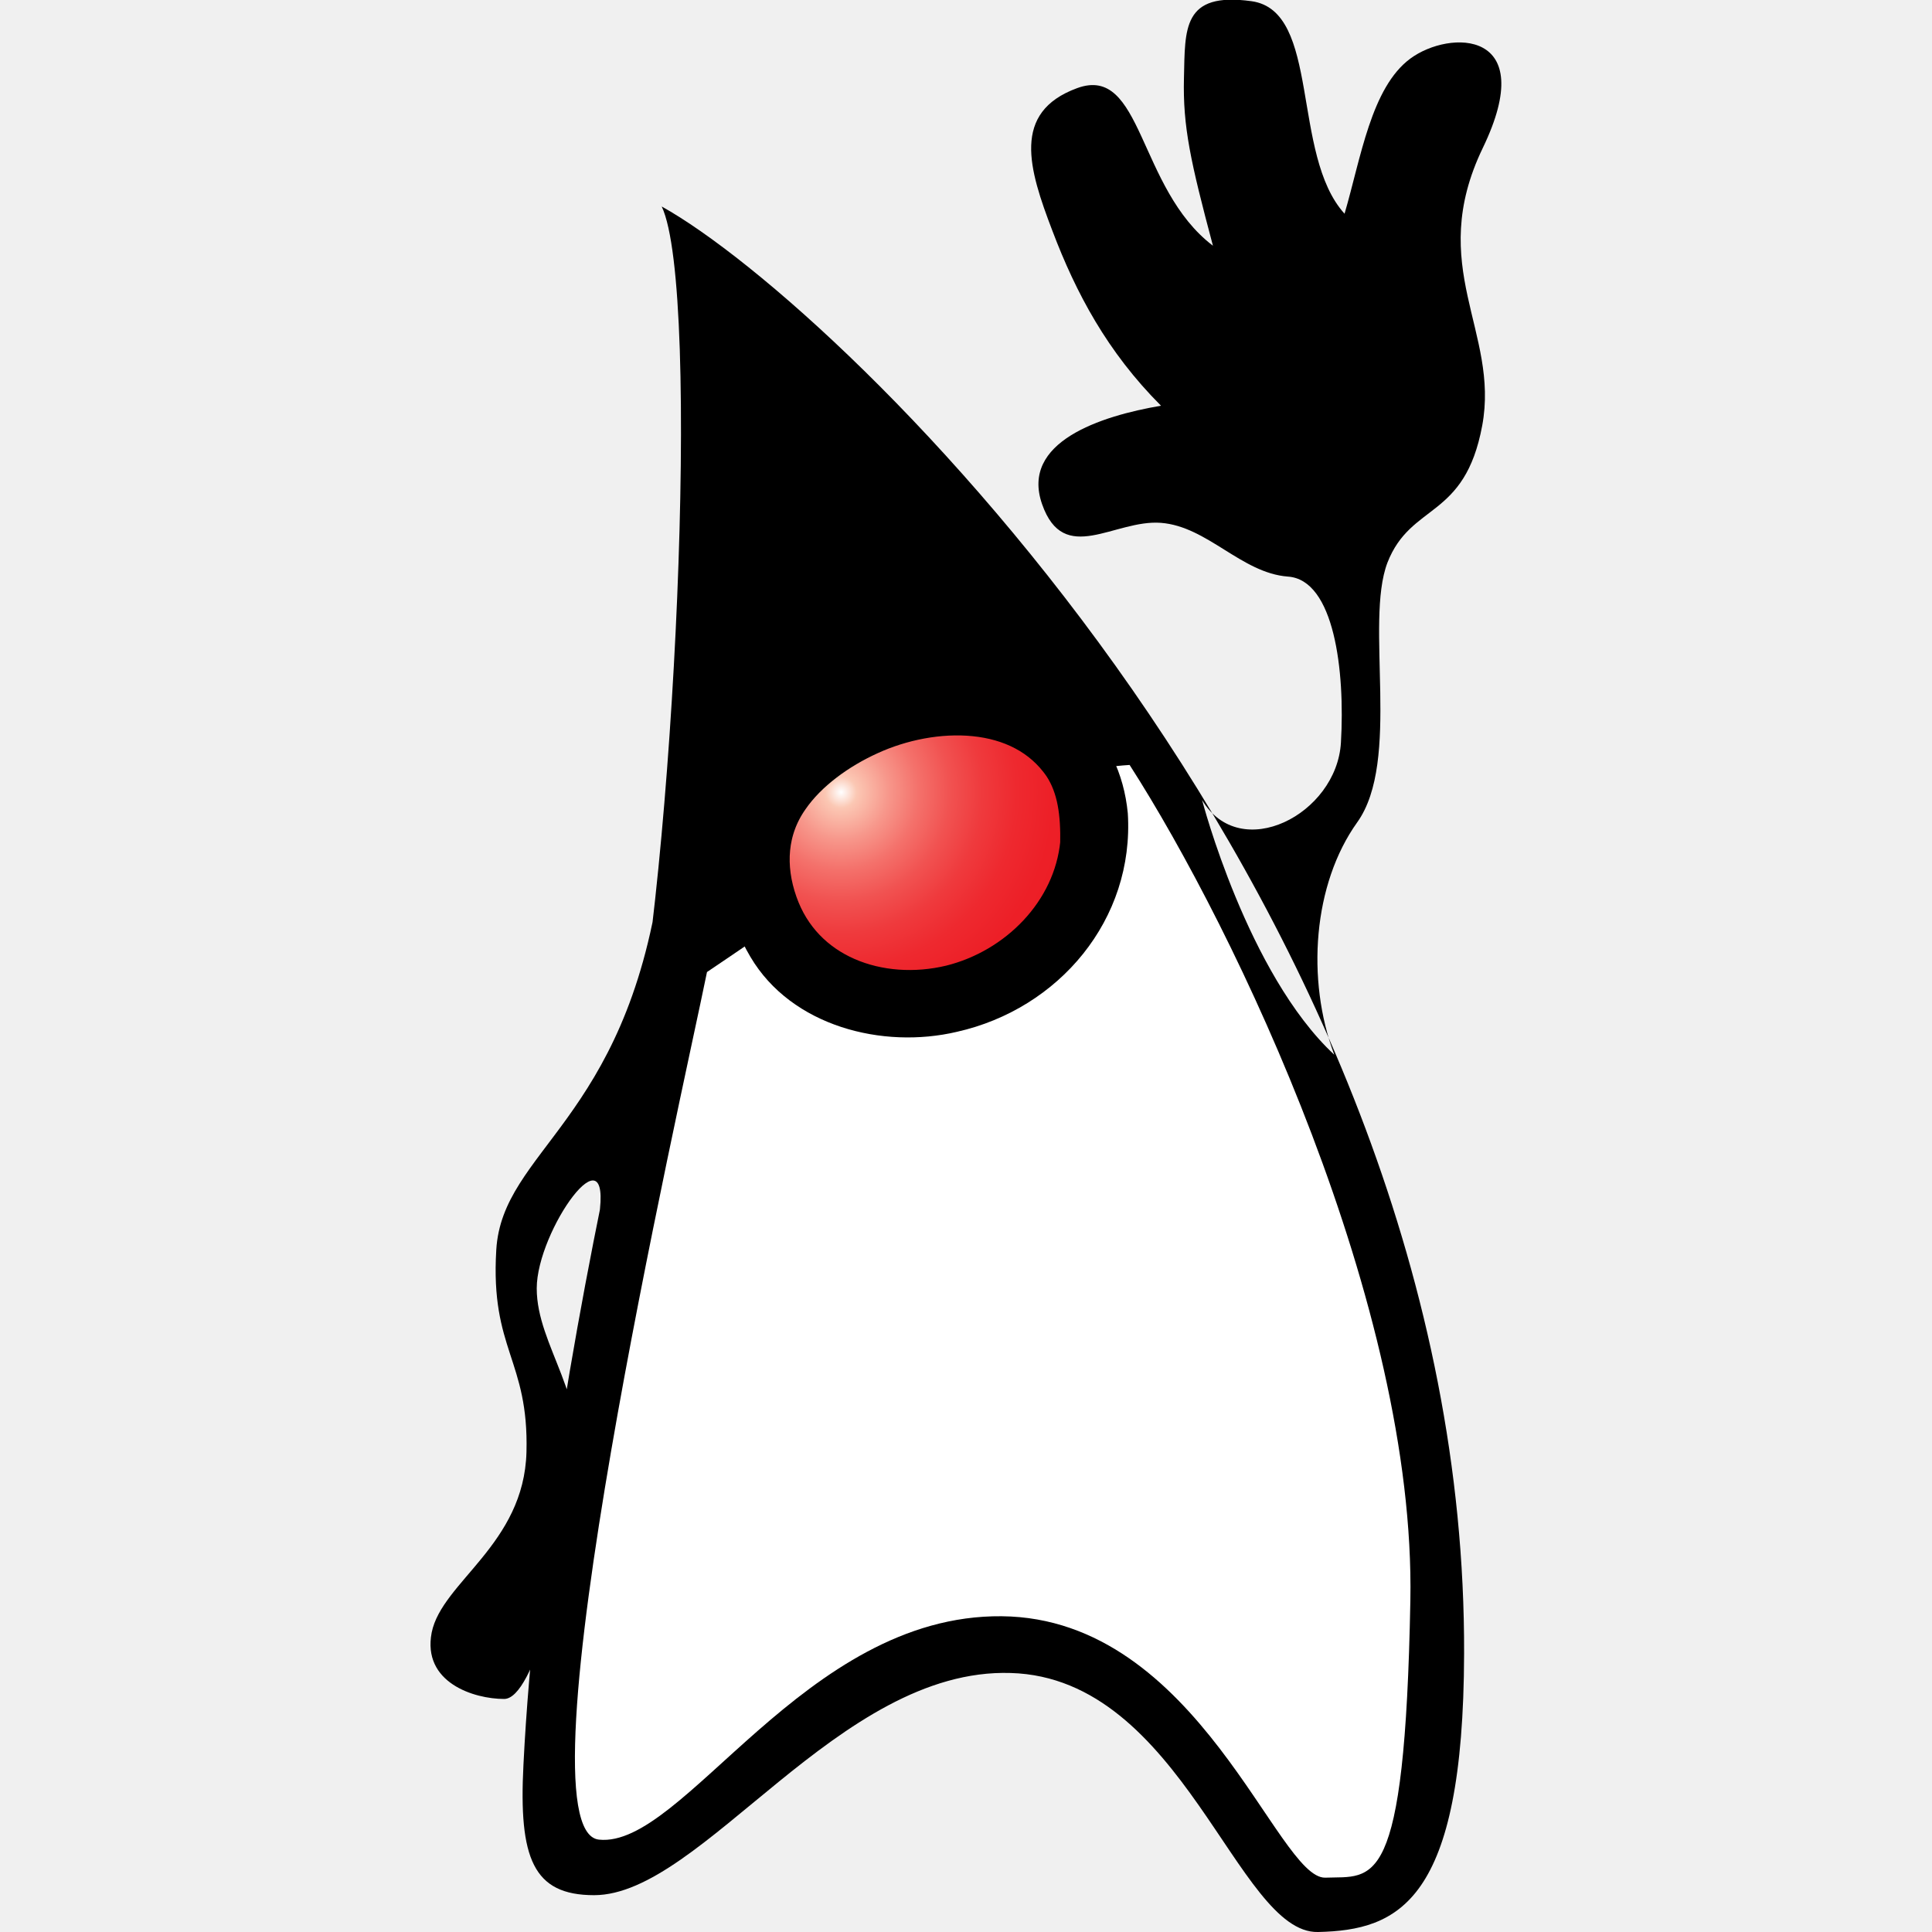
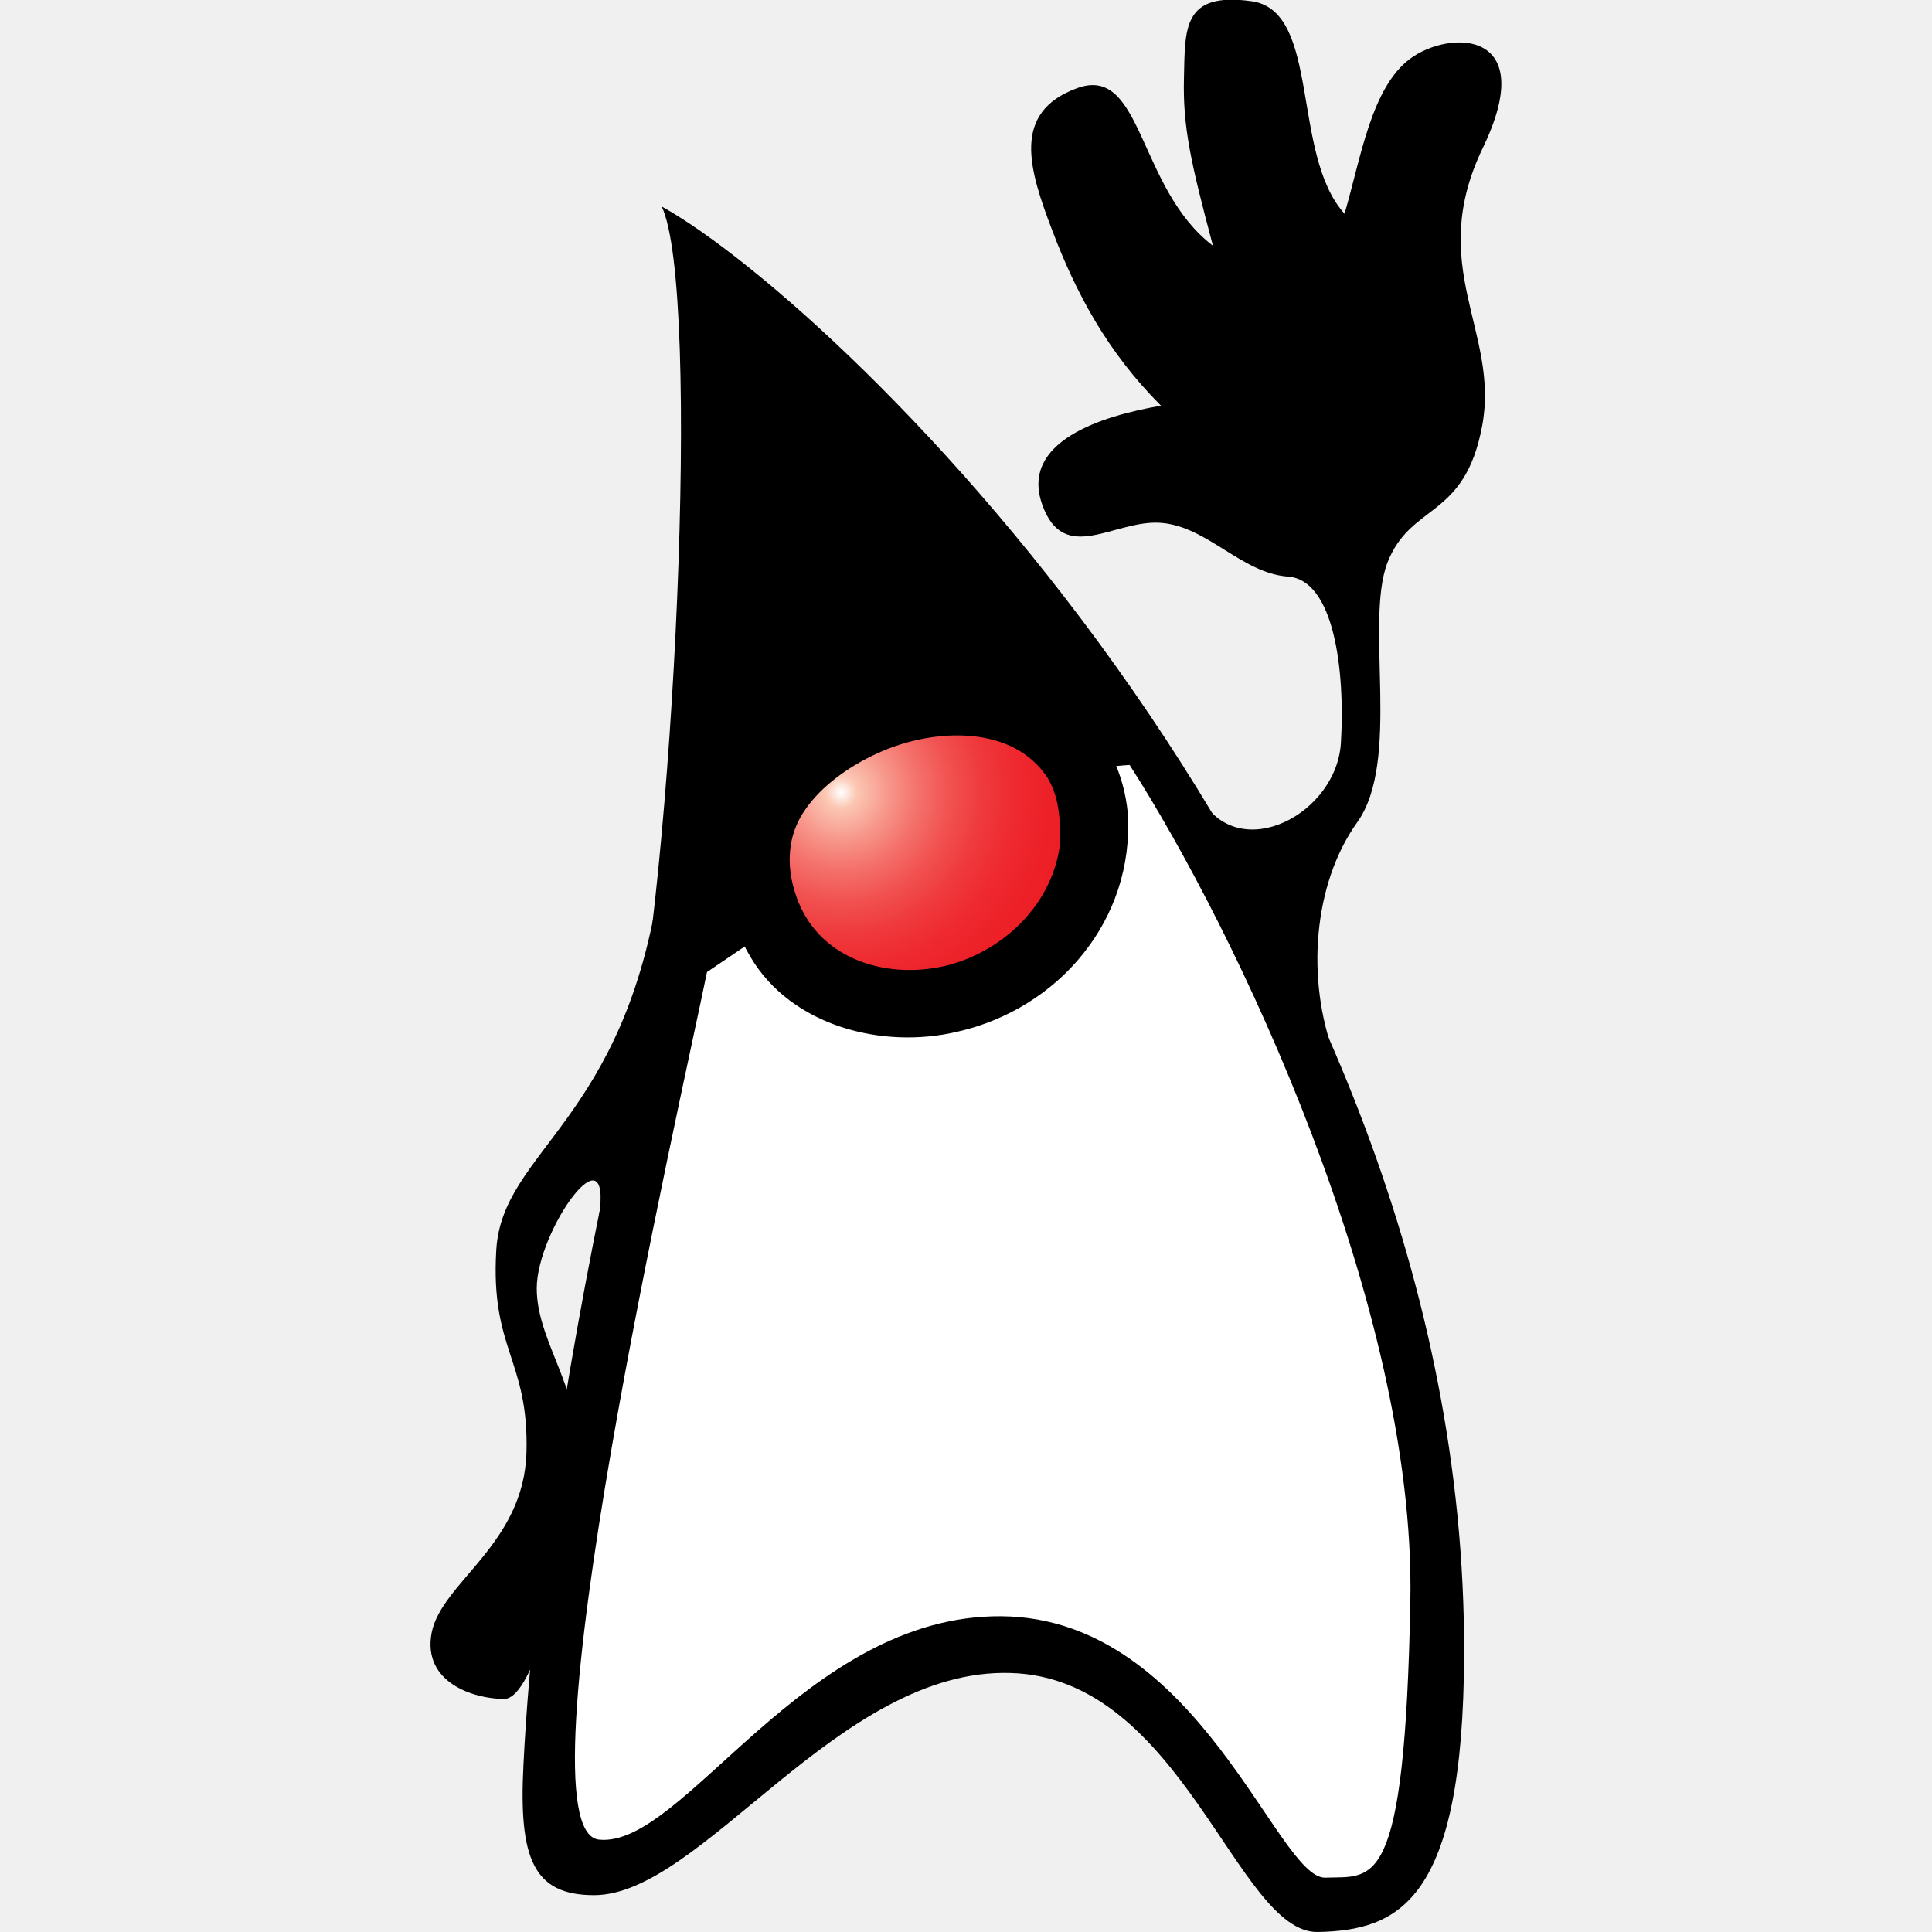
- <svg xmlns="http://www.w3.org/2000/svg" viewBox="0 0 32 32" enable-background="new 0 0 32 32">
-   <style type="text/css">.st0{fill:#FFFFFF;} .st1{fill:none;} .st2{fill:url(#SVGID_1_);stroke:#000000;}</style>
-   <path d="M10.96 3.42c.66 1.39.21 11.06-.56 14.45-.77 3.4-1.55 7.72-1.73 11.36-.08 1.55.16 2.16 1.17 2.16 1.79 0 4.05-3.77 6.9-3.68 2.85.08 3.75 4.32 5.09 4.29 1.33-.03 2.41-.49 2.42-4.61.04-12.31-10.27-22.29-13.29-23.97zM19.91 13.25c.63 1.06 2.23.24 2.3-.95.07-1.19-.11-2.7-.88-2.75-.77-.06-1.33-.83-2.1-.89s-1.61.72-1.97-.31c-.36-1.03.97-1.46 1.97-1.63-.89-.89-1.41-1.87-1.8-2.9-.39-1.02-.68-1.96.41-2.36s1 1.66 2.25 2.61c-.37-1.39-.5-1.97-.48-2.78S19.58-.14 20.73.02s.65 2.54 1.54 3.52c.27-.92.44-2.09 1.09-2.57s2.15-.49 1.2 1.48.28 3.04-.01 4.6-1.18 1.27-1.57 2.27c-.38 1 .23 3.28-.5 4.3s-.85 2.6-.38 3.85c-1.44-1.34-2.19-4.22-2.19-4.22zM10.93 14.58c-.58 3.99-2.61 4.47-2.71 6.12-.1 1.66.54 1.82.5 3.35-.04 1.53-1.4 2.15-1.57 2.99-.16.83.7 1.1 1.2 1.1s1.01-2.21 1.21-3.61c.2-1.4-.67-2.23-.67-3.19s1.26-2.72 1.03-1.18c1.05-1.65 1.55-3.75 1.01-5.58z" />
+ <svg xmlns="http://www.w3.org/2000/svg" id="Layer_1" viewBox="0 0 32 32">
+   <style>.st0{fill:#fff}.st1{fill:none}.st2{fill:url(#SVGID_1_);stroke:#000}</style>
+   <path d="M10.96 3.42c.66 1.39.21 11.06-.56 14.45-.77 3.4-1.55 7.72-1.73 11.36-.08 1.55.16 2.16 1.17 2.16 1.79 0 4.05-3.77 6.9-3.68 2.85.08 3.75 4.32 5.09 4.29 1.33-.03 2.41-.49 2.42-4.61.04-12.31-10.27-22.29-13.29-23.97z" />
+   <path d="M19.91 13.25c.63 1.06 2.23.24 2.3-.95.07-1.19-.11-2.7-.88-2.75-.77-.06-1.33-.83-2.1-.89s-1.61.72-1.97-.31c-.36-1.03.97-1.46 1.97-1.63-.89-.89-1.41-1.87-1.8-2.9-.39-1.02-.68-1.96.41-2.36s1 1.66 2.25 2.61c-.37-1.39-.5-1.97-.48-2.78S19.58-.14 20.73.02s.65 2.54 1.54 3.52c.27-.92.44-2.09 1.09-2.57s2.15-.49 1.2 1.48.28 3.04-.01 4.6-1.18 1.27-1.57 2.27c-.38 1 .23 3.28-.5 4.3s-.85 2.6-.38 3.85c-1.44-1.34-2.19-4.22-2.19-4.22zM10.93 14.58c-.58 3.99-2.61 4.47-2.71 6.12-.1 1.66.54 1.82.5 3.35-.04 1.53-1.4 2.15-1.57 2.99-.16.83.7 1.1 1.2 1.1s1.01-2.21 1.21-3.61c.2-1.4-.67-2.23-.67-3.19s1.26-2.72 1.03-1.18c1.05-1.65 1.55-3.75 1.01-5.58z" />
  <path class="st0" d="M11.71 16.1c-.44 2.16-3.2 14.22-1.79 14.37 1.4.15 3.4-3.73 6.67-3.7 3.27.03 4.56 4.35 5.36 4.33.8-.03 1.32.28 1.41-4.59s-2.89-11.1-4.65-13.84c-2.4.15-4.96 2.06-7 3.43z" />
  <path class="st1" d="M18.06 13.52c-.15-1.43-1.5-2-2.8-1.82-1.09.15-2.54 1.07-2.68 2.25-.15 1.33.9 2.55 2.23 2.61 1.18.05 2.45-.52 2.98-1.63.21-.45.29-.91.27-1.41" />
  <path d="M18.68 13.47c-.13-1.35-1.13-2.2-2.43-2.41-1.25-.2-2.61.39-3.49 1.27-.98.98-1.02 2.35-.33 3.52.68 1.15 2.19 1.53 3.42 1.24 1.69-.38 2.94-1.86 2.83-3.62" />
  <radialGradient id="SVGID_1_" cx="13.931" cy="20.878" r="4.297" gradientTransform="matrix(1 0 0 -1 0 34)" gradientUnits="userSpaceOnUse">
    <stop offset="0" stop-color="#fff" />
-     <stop offset=".06" stop-color="#FBC8B4" />
-     <stop offset=".071" stop-color="#FBC3B0" />
-     <stop offset=".183" stop-color="#F7978B" />
-     <stop offset=".299" stop-color="#F4716B" />
-     <stop offset=".42" stop-color="#F15251" />
-     <stop offset=".545" stop-color="#EF3A3D" />
-     <stop offset=".678" stop-color="#EE292F" />
-     <stop offset=".822" stop-color="#ED1F27" />
-     <stop offset="1" stop-color="#ED1C24" />
+     <stop offset=".06" stop-color="#fbc8b4" />
+     <stop offset=".071" stop-color="#fbc3b0" />
+     <stop offset=".183" stop-color="#f7978b" />
+     <stop offset=".299" stop-color="#f4716b" />
+     <stop offset=".42" stop-color="#f15251" />
+     <stop offset=".545" stop-color="#ef3a3d" />
+     <stop offset=".678" stop-color="#ee292f" />
+     <stop offset=".822" stop-color="#ed1f27" />
+     <stop offset="1" stop-color="#ed1c24" />
  </radialGradient>
  <path class="st2" d="M18.06 13.98c-.12 1.23-1.1 2.21-2.27 2.5-1.25.3-2.62-.18-3.07-1.46-.23-.65-.19-1.33.21-1.9.33-.48.87-.86 1.4-1.1 1.09-.5 2.66-.55 3.42.56.27.41.32.9.31 1.4" />
</svg>
